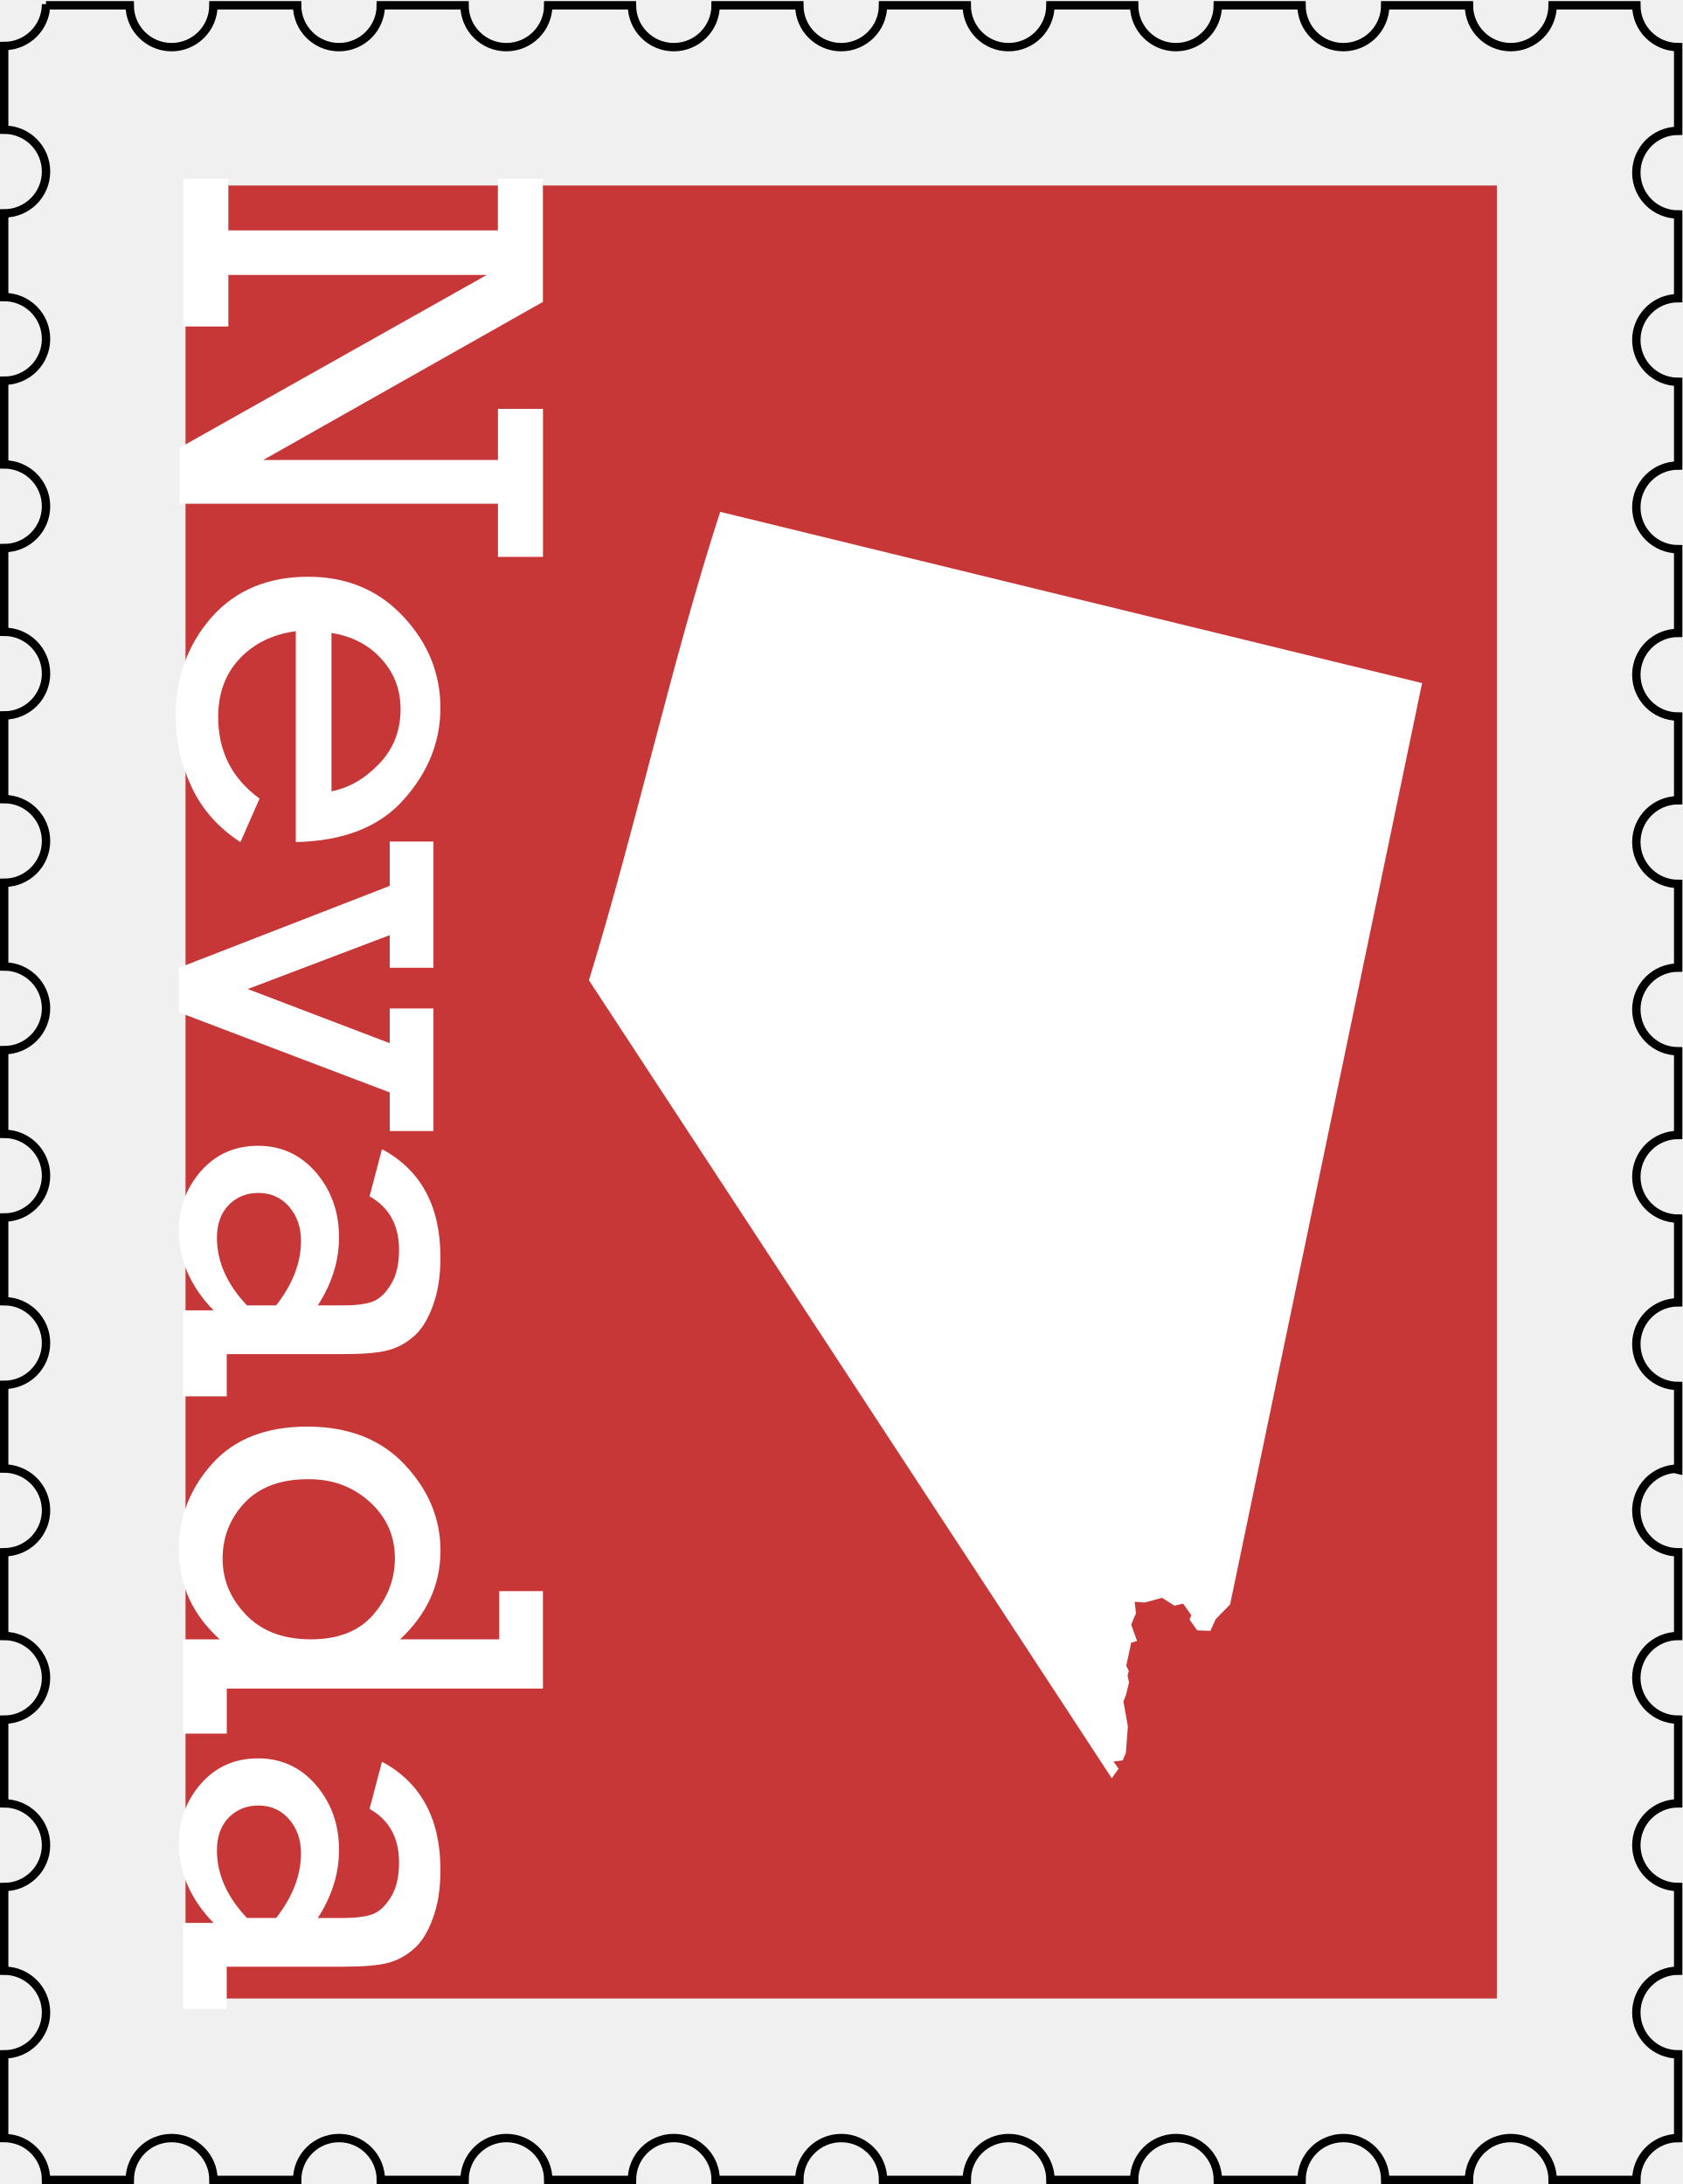
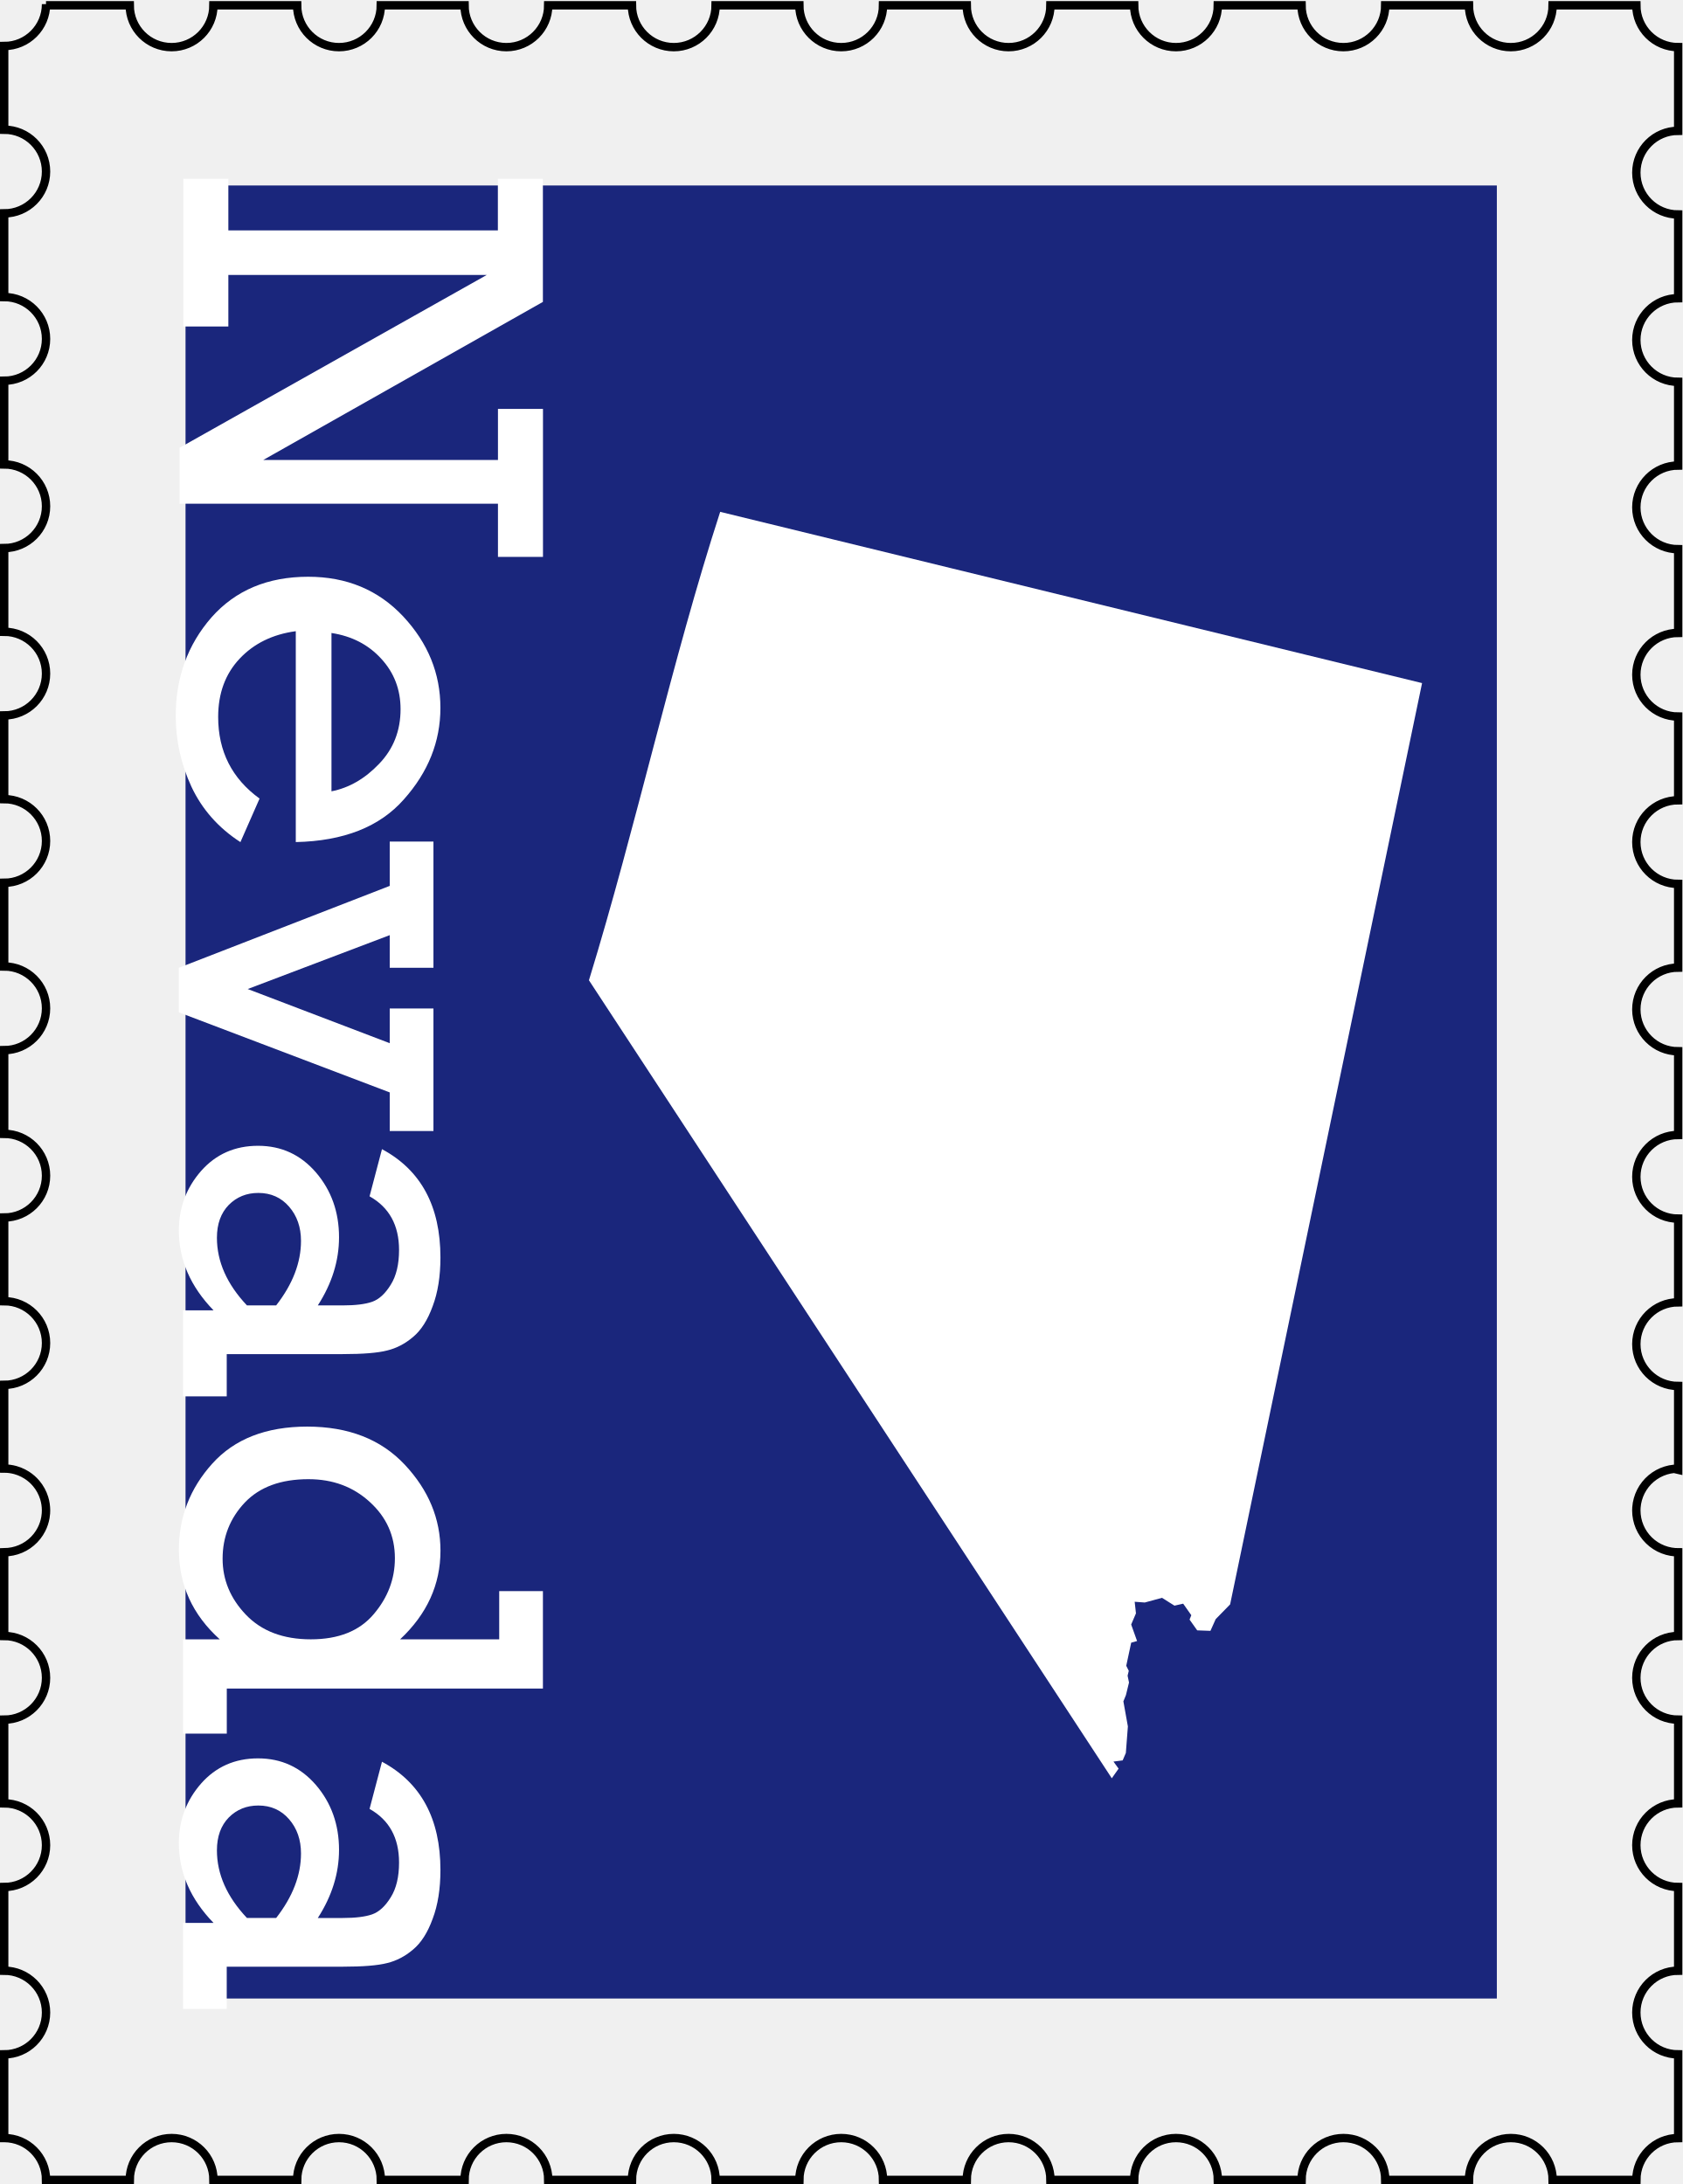
<svg xmlns="http://www.w3.org/2000/svg" id="nv-stamp" height="783" width="603" version="1.1" viewBox="0 0 603 783">
  <g id="border" transform="translate(1.5 -270.9)">
    <path d="m15 272.4a15 15 0 0 1 -15 15v30a15 15 0 0 1 15 15 15 15 0 0 1 -15 15v30a15 15 0 0 1 15 15 15 15 0 0 1 -15 15v30a15 15 0 0 1 15 15 15 15 0 0 1 -15 15v30a15 15 0 0 1 15 15 15 15 0 0 1 -15 15v30a15 15 0 0 1 15 15 15 15 0 0 1 -15 15v30a15 15 0 0 1 15 15 15 15 0 0 1 -15 15v30a15 15 0 0 1 15 15 15 15 0 0 1 -15 15v30a15 15 0 0 1 15 15 15 15 0 0 1 -15 15v30a15 15 0 0 1 4.012 0.547 15 15 0 0 1 2.793 1.086 15 15 0 0 1 1.301 0.746 15 15 0 0 1 3.367 2.957 15 15 0 0 1 2.857 5.23 15 15 0 0 1 0.67 4.434 15 15 0 0 1 -0.037 1.061 15 15 0 0 1 -0.182 1.488 15 15 0 0 1 -1.414 4.256 15 15 0 0 1 -0.746 1.301 15 15 0 0 1 -0.871 1.219 15 15 0 0 1 -0.99 1.127 15 15 0 0 1 -2.291 1.93 15 15 0 0 1 -1.277 0.783 15 15 0 0 1 -5.693 1.762 15 15 0 0 1 -1.499 0.1v30a15 15 0 0 1 15 15 15 15 0 0 1 -15 15v30a15 15 0 0 1 15 15 15 15 0 0 1 -15 15v30a15 15 0 0 1 15 15 15 15 0 0 1 -15 15v30a15 15 0 0 1 0.006 0 15 15 0 0 1 15 15h30a15 15 0 0 1 15 -15 15 15 0 0 1 15 15h30a15 15 0 0 1 15 -15 15 15 0 0 1 15 15h30a15 15 0 0 1 15 -15 15 15 0 0 1 15 15h30a15 15 0 0 1 15 -15 15 15 0 0 1 15 15h30a15 15 0 0 1 15 -15 15 15 0 0 1 15 15h30a15 15 0 0 1 15 -15 15 15 0 0 1 15 15h30a15 15 0 0 1 15 -15 15 15 0 0 1 15 15h30a15 15 0 0 1 15 -15 15 15 0 0 1 15 15h30a15 15 0 0 1 15 -15 15 15 0 0 1 15 15h30a15 15 0 0 1 14.99 -15v-30a15 15 0 0 1 -15 -15 15 15 0 0 1 15 -15v-30a15 15 0 0 1 -15 -15 15 15 0 0 1 15 -15v-30a15 15 0 0 1 -15 -15 15 15 0 0 1 15 -15v-30a15 15 0 0 1 -1.061 -0.037 15 15 0 0 1 -1.488 -0.182 15 15 0 0 1 -5.557 -2.16 15 15 0 0 1 -1.219 -0.871 15 15 0 0 1 -1.127 -0.99 15 15 0 0 1 -1.93 -2.291 15 15 0 0 1 -0.783 -1.277 15 15 0 0 1 -0.652 -1.35 15 15 0 0 1 -0.885 -2.861 15 15 0 0 1 -0.225 -1.482 15 15 0 0 1 -0.074 -1.498 15 15 0 0 1 0.037 -1.061 15 15 0 0 1 0.51 -2.951 15 15 0 0 1 0.473 -1.424 15 15 0 0 1 1.359 -2.67 15 15 0 0 1 4.152 -4.275 15 15 0 0 1 2.627 -1.436 15 15 0 0 1 1.408 -0.514 15 15 0 0 1 1.453 -0.371 15 15 0 0 1 1.482 -0.225 15 15 0 0 1 1.5 0.3v-30a15 15 0 0 1 -15 -15 15 15 0 0 1 15 -15v-30a15 15 0 0 1 -15 -15 15 15 0 0 1 15 -15v-30a15 15 0 0 1 -15 -15 15 15 0 0 1 15 -15v-30a15 15 0 0 1 -15 -15 15 15 0 0 1 15 -15v-30a15 15 0 0 1 -15 -15 15 15 0 0 1 15 -15v-30a15 15 0 0 1 -15 -15 15 15 0 0 1 15 -15v-30a15 15 0 0 1 -15 -15 15 15 0 0 1 15 -15v-30a15 15 0 0 1 -15 -15 15 15 0 0 1 15 -15v-30a15 15 0 0 1 -15 -15h-30a15 15 0 0 1 -15 15 15 15 0 0 1 -15 -15h-30a15 15 0 0 1 -15 15 15 15 0 0 1 -15 -15h-30a15 15 0 0 1 -15 15 15 15 0 0 1 -15 -15h-30a15 15 0 0 1 -15 15 15 15 0 0 1 -15 -15h-30a15 15 0 0 1 -15 15 15 15 0 0 1 -15 -15h-30a15 15 0 0 1 -15 15 15 15 0 0 1 -15 -15h-30a15 15 0 0 1 -15 15 15 15 0 0 1 -15 -15h-30a15 15 0 0 1 -15 15 15 15 0 0 1 -15 -15h-30a15 15 0 0 1 -15 15 15 15 0 0 1 -15 -15h-30z" stroke="#000" stroke-miterlimit="4.8" stroke-width="3" fill="none" />
  </g>
  <g id="background" transform="translate(1.5,-218.5)">
-     <rect height="650" width="470" y="285" x="65" fill="#c83737" />
+     <rect height="650" width="470" y="285" x="65" fill="#1a267c" />
  </g>
  <g id="content" transform="translate(1.5,-218.5)" fill="#fff">
    <g transform="matrix(0 1.001 -.9992 0 0 0)">
      <path style="" d="m300.8-80.29v-96.8h-18.47v-16.15h44.08l56.61 100.3v-84.18h-18.28v-16.15h52.99v16.15h-19.03v114.2h-20.05l-61.9-110.2v92.71h18.47v16.15h-52.9v-16.15h18.47z" />
      <path style="" d="m519.9-104.6h-75.55q1.671 12.44 9.838 20.14 8.167 7.703 20.88 7.703 18.47 0 29.23-14.85l15.59 6.868q-7.61 11.79-19.77 17.54-12.16 5.661-25.43 5.661-20.6 0-35.27-12.81-14.57-12.9-14.57-34.71 0-20.7 14.2-34.06 14.29-13.36 32.76-13.36 18.1 0 32.76 13.09 14.76 12.99 15.31 38.79zm-18.2-12.8q-1.856-9.466-9.838-17.08-7.981-7.703-19.58-7.703-10.58 0-18.1 6.961-7.517 6.868-9.188 17.82h56.71z" />
      <path style="" d="m564.9-62.66-29.33-75.64h-15.87v-15.68h45.2v15.68h-11.69l19.3 50.95 19.4-50.95h-12.44v-15.68h43.9v15.68h-13.83l-28.68 75.64h-15.96z" />
      <path style="" d="m718.4-79.83v15.68h-30.81v-10.95q-12.81 12.44-28.58 12.44-12.25 0-21.35-7.981-9.002-7.981-9.002-20.42 0-12.53 9.559-20.79 9.652-8.26 23.2-8.26 12.62 0 24.41 7.61v-8.909q0-6.868-1.299-10.58t-6.125-6.682q-4.733-2.97-12.44-2.97-13.27 0-19.21 10.58l-16.89-4.455q11.23-20.97 38.79-20.97 10.12 0 17.45 2.784 7.425 2.691 11.04 7.053 3.619 4.269 4.826 9.281 1.299 5.012 1.299 15.96v41.58h15.13zm-32.58-17.73q-11.42-8.909-23.11-8.909-7.332 0-12.25 4.269-4.919 4.269-4.919 11.04 0 6.311 4.269 10.58 4.362 4.269 11.79 4.269 12.81 0 24.22-10.77v-10.49z" />
      <path style="" d="m839.2-79.83v15.68h-33.78v-13.18q-13.18 14.66-32.11 14.66-17.54 0-30.81-11.97t-13.27-34.06q0-22.18 13.64-34.99t30.81-12.81q18.19 0 31.74 14.48v-35.55h-17.26v-15.68h34.9v113.4h16.15zm-91.14-29.33q0 14.85 8.353 22.83 8.445 7.981 20.14 7.981 11.32 0 20.05-8.353 8.817-8.445 8.817-23.29 0-14.94-9.002-22.55-8.909-7.61-20.05-7.61-11.97 0-20.14 9.002-8.167 8.909-8.167 22z" />
      <path style="" d="m937.8-79.83v15.68h-30.81v-10.95q-12.81 12.44-28.58 12.44-12.25 0-21.35-7.981-9.002-7.981-9.002-20.42 0-12.53 9.559-20.79 9.652-8.26 23.2-8.26 12.62 0 24.41 7.61v-8.909q0-6.868-1.299-10.58t-6.125-6.682q-4.733-2.97-12.44-2.97-13.27 0-19.21 10.58l-16.89-4.455q11.23-20.97 38.79-20.97 10.12 0 17.45 2.784 7.425 2.691 11.04 7.053 3.619 4.269 4.826 9.281 1.299 5.012 1.299 15.96v41.58h15.13zm-32.58-17.73q-11.42-8.909-23.11-8.909-7.332 0-12.25 4.269-4.919 4.269-4.919 11.04 0 6.311 4.269 10.58 4.362 4.269 11.79 4.269 12.81 0 24.22-10.77v-10.49z" />
    </g>
    <path d="m256.6 402 251.6 61.4-68.8 330.3-5.168 5.284-1.885 4.203-4.743-0.176-2.74-3.859 0.627-1.565-2.915-4.147-3.119 0.712-4.469-2.809-6.179 1.683-3.616-0.269 0.457 4.161-1.712 4 2.115 5.916-2.108 0.59-1.775 8.28 0.907 1.817-0.424 1.737 0.505 2.455-1.102 4.517-0.913 2.232 1.612 8.984-0.727 9.517-1.142 2.667-3.294 0.423 1.836 2.534-2.438 3.455-187.4-286.1c16.9-55.03 29.84-115 47.06-168z" fill-rule="evenodd" />
  </g>
</svg>
